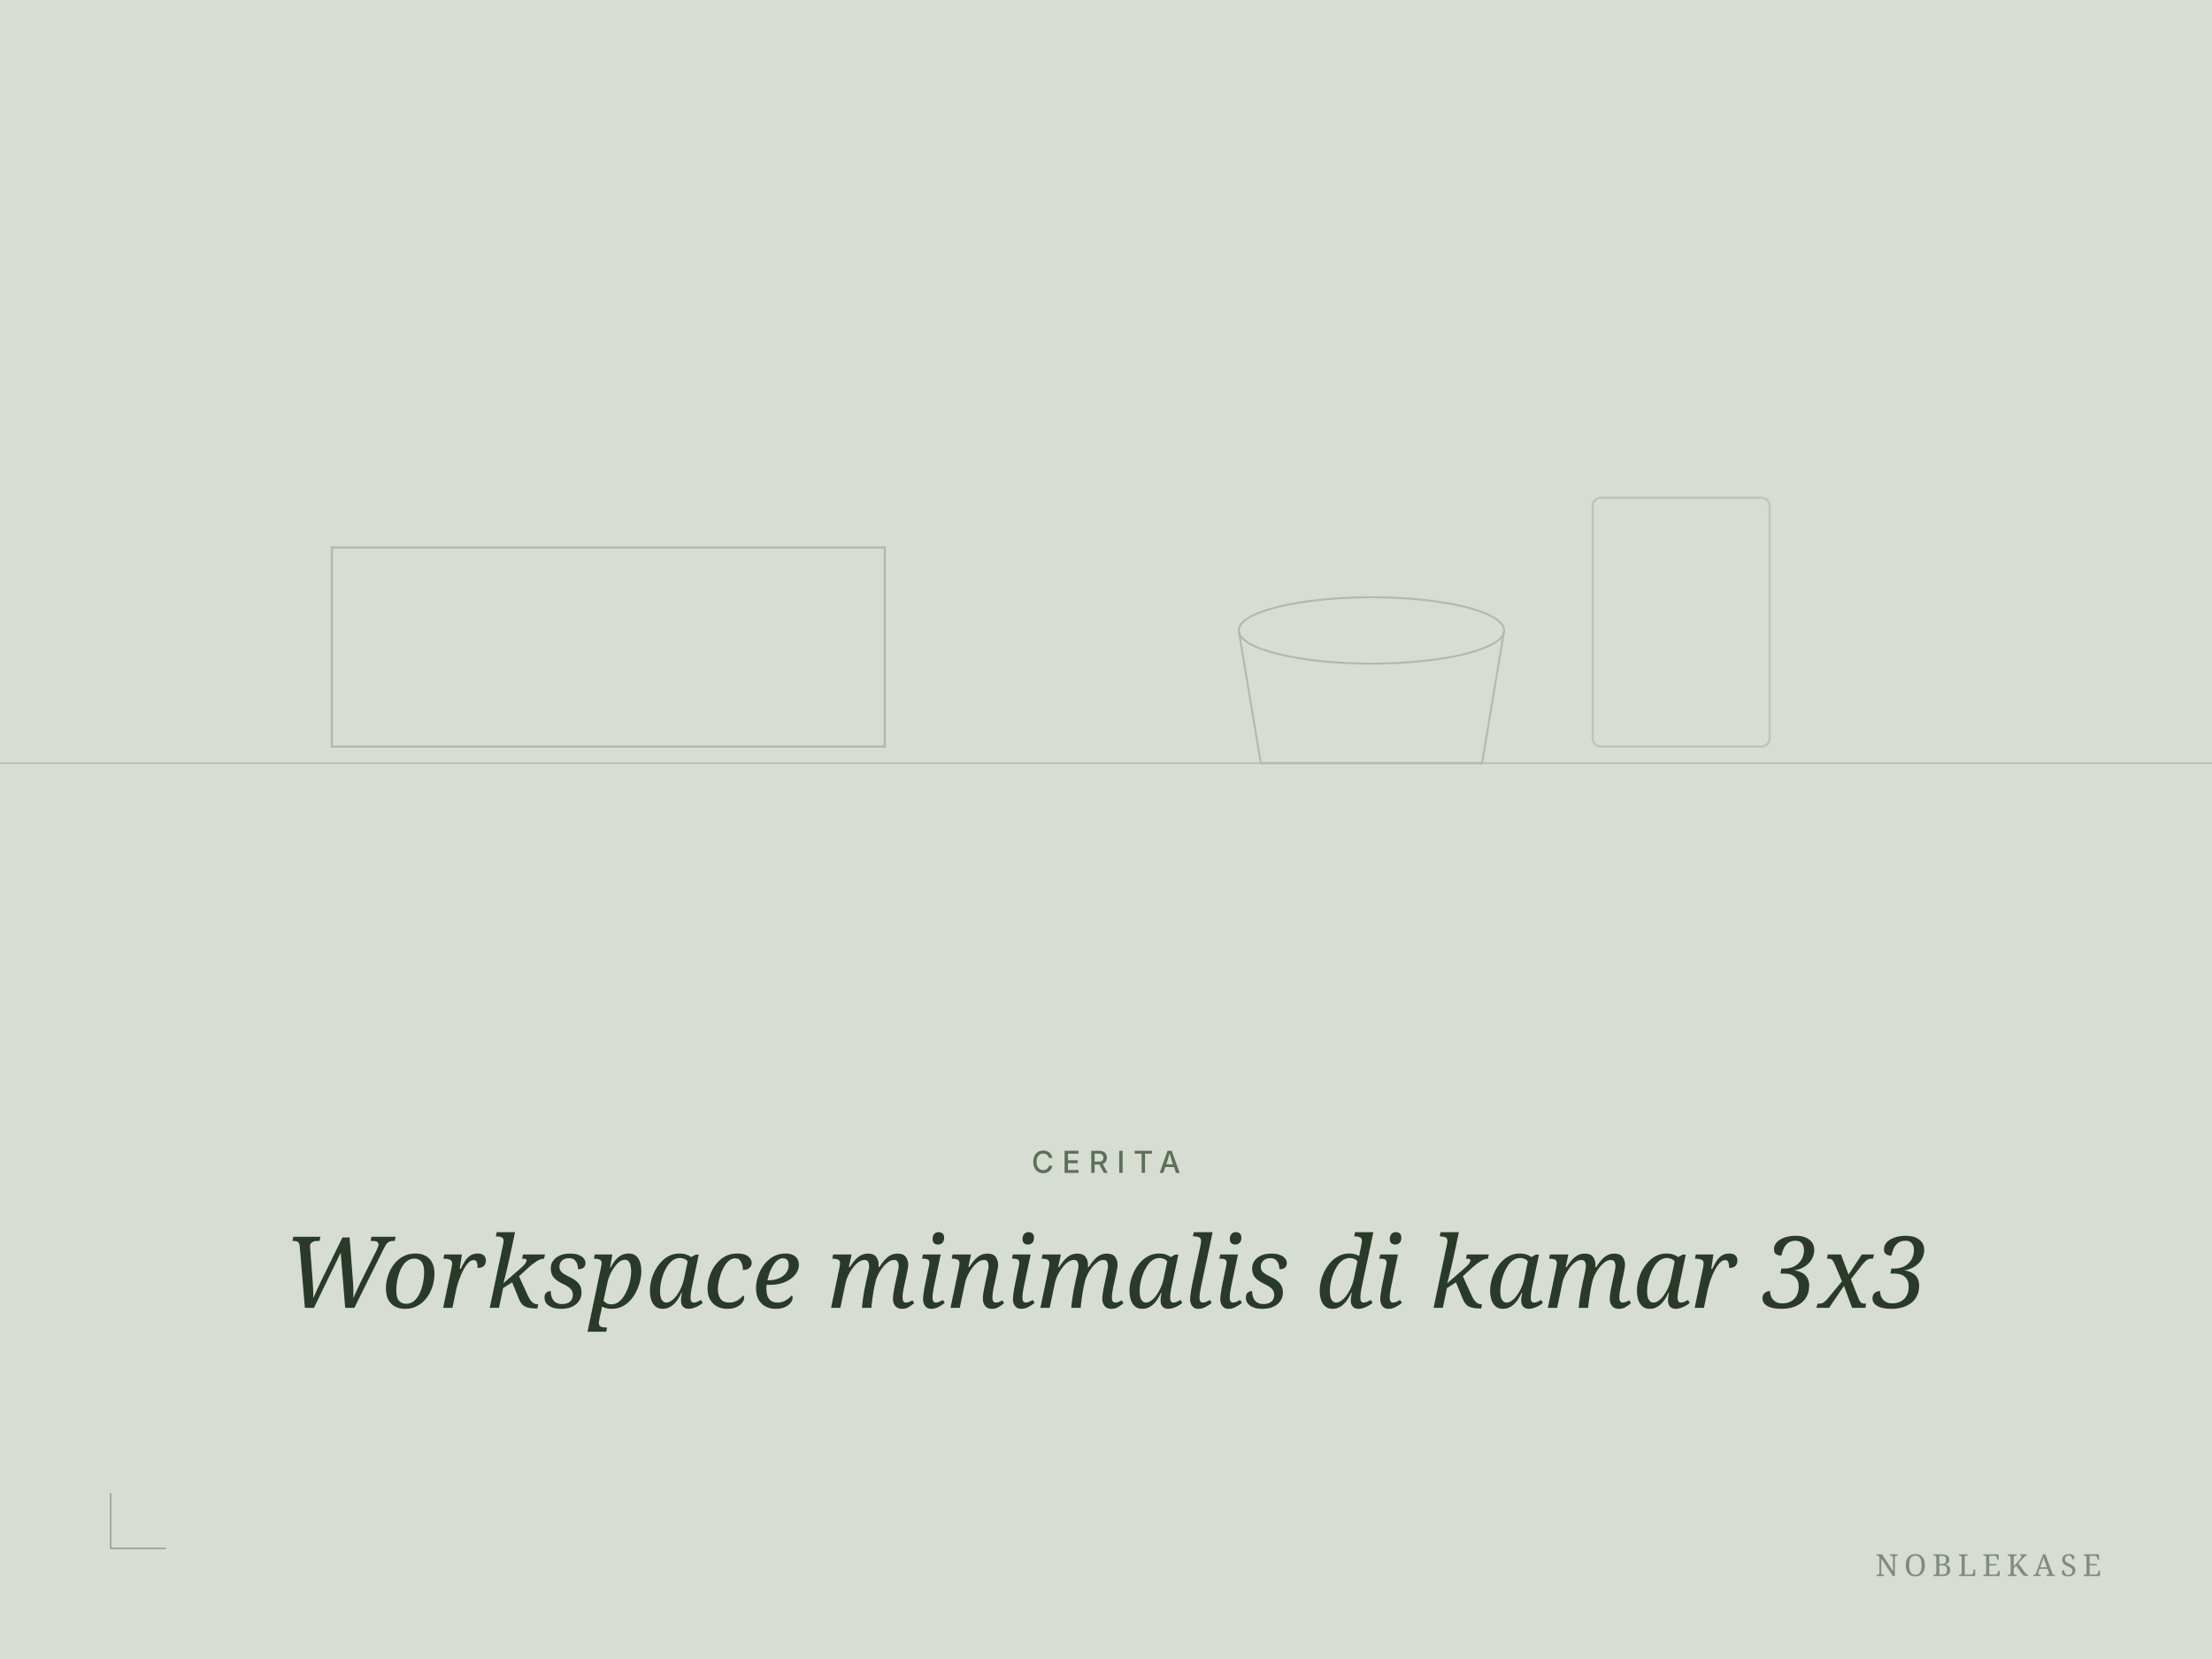
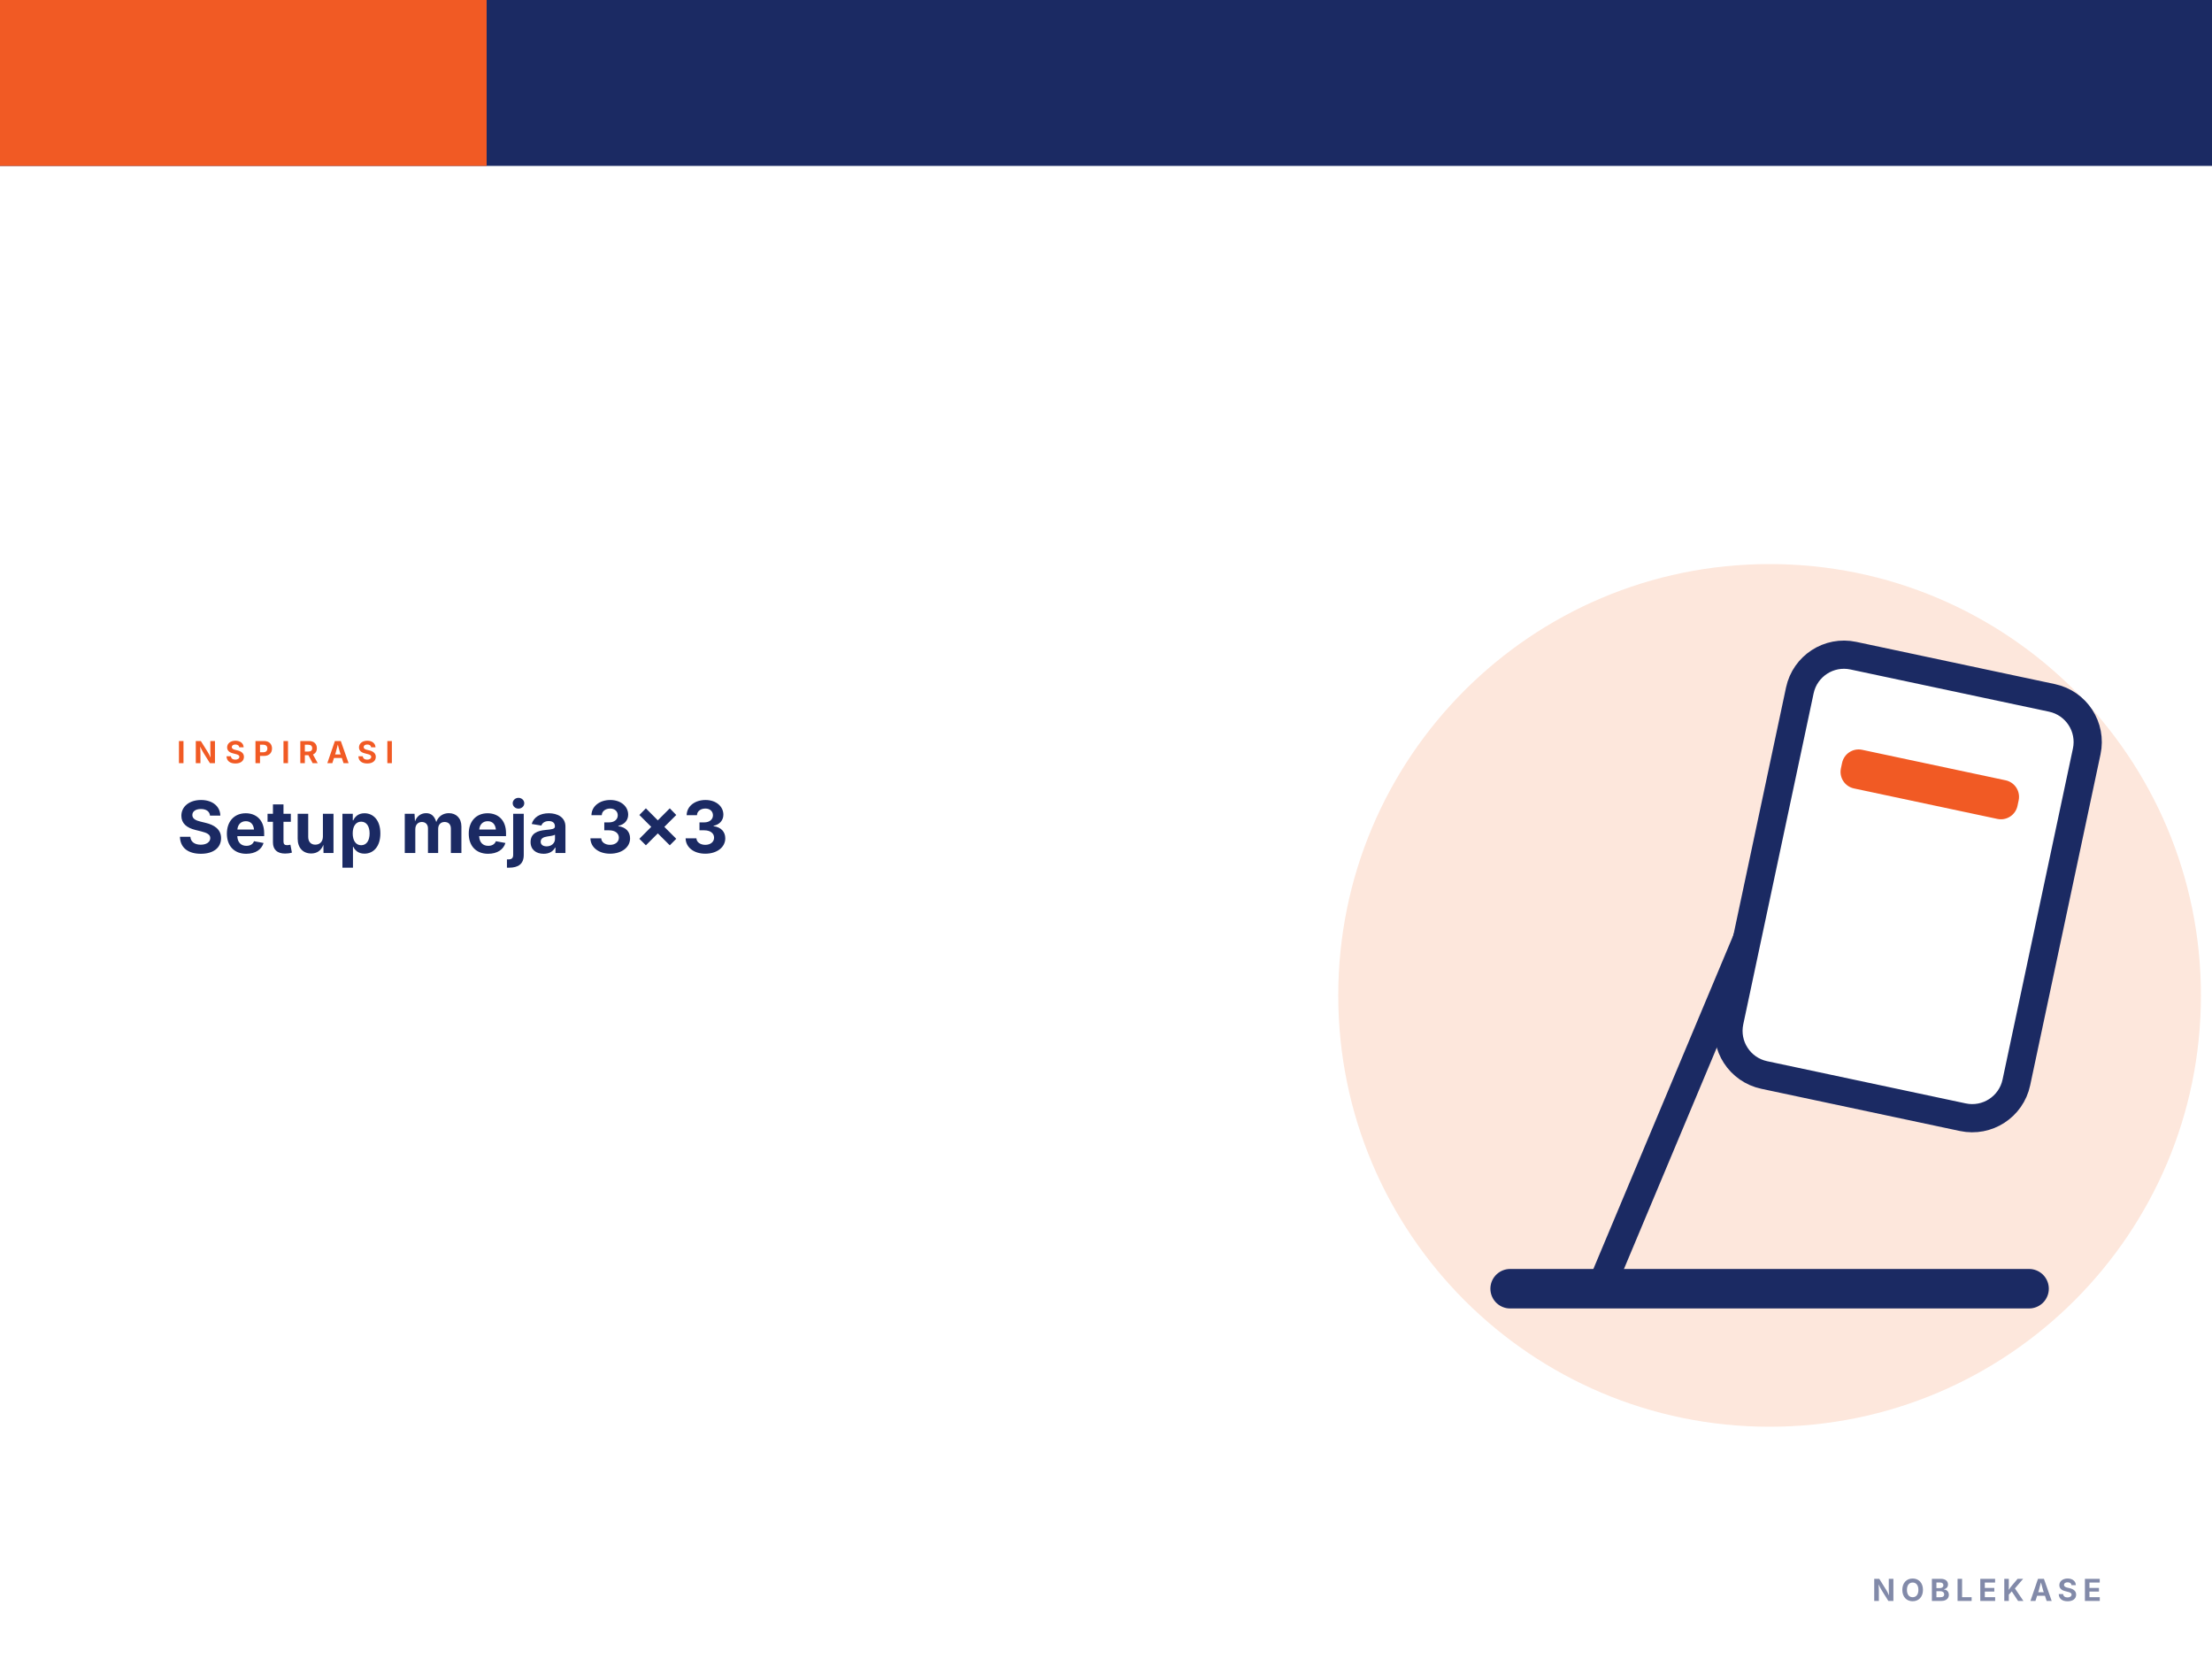
<svg xmlns="http://www.w3.org/2000/svg" viewBox="0 0 800 600" width="800" height="600">
-   <rect width="800" height="600" fill="#D7DDD3" />
-   <g transform="translate(0, -132.0)">
-     <g opacity="0.22">
-       <line x1="0" y1="408" x2="800" y2="408" stroke="#2A3A2A" stroke-width="0.5" />
-       <rect x="120.0" y="330.0" width="200.0" height="72.0" fill="none" stroke="#2A3A2A" stroke-width="0.8" />
-       <ellipse cx="496.0" cy="360.0" rx="48.0" ry="12.0" fill="none" stroke="#2A3A2A" stroke-width="0.7" />
-       <path d="M 448 360.0 L 456 408 L 536.0 408 L 544.0 360.0" fill="none" stroke="#2A3A2A" stroke-width="0.7" />
-       <rect x="576.0" y="312.0" width="64.0" height="90.0" rx="3" fill="none" stroke="#5C7058" stroke-width="0.8" />
-     </g>
+   <rect width="800" height="600" fill="#FFFFFF" />
+   <rect x="0" y="0" width="800" height="60" fill="#1B2A63" />
+   <rect x="0" y="0" width="176" height="60" fill="#F15A24" />
+   <circle cx="640.0" cy="360.0" r="156.0" fill="#FDE7DC" />
+   <g transform="translate(640.0,360.0) scale(2.04)" stroke="#1B2A63" stroke-width="5" fill="none" stroke-linejoin="round" stroke-linecap="round">
+     <path d="M-46,52 L46,52" stroke-width="7" />
+     <path d="M-30,52 L-4,-10" />
+     <path d="M-4,-10 L28,-10" />
+     <rect x="-6" y="-62" width="52" height="76" rx="8" fill="#FFFFFF" transform="rotate(12)" />
+     <rect x="4" y="-46" width="32" height="7" rx="3" fill="#F15A24" stroke="none" transform="rotate(12)" />
  </g>
-   <text x="400.0" y="424.2" text-anchor="middle" font-family="Inter, system-ui, sans-serif" font-size="11" fill="#5C7058" letter-spacing="3" font-weight="500">CERITA</text>
-   <text x="400.0" y="473.0" text-anchor="middle" font-family="Georgia, serif" font-size="36" fill="#2A3A2A" font-style="italic">Workspace minimalis di kamar 3x3</text>
-   <g transform="translate(40, 560)" opacity="0.4">
-     <line x1="0" y1="0" x2="20" y2="0" stroke="#2A3A2A" stroke-width="0.5" />
-     <line x1="0" y1="0" x2="0" y2="-20" stroke="#2A3A2A" stroke-width="0.5" />
-   </g>
-   <text x="760" y="570" text-anchor="end" font-family="Georgia, serif" font-size="11" fill="#2A3A2A" opacity="0.5" letter-spacing="2">NOBLEKASE</text>
+   <text x="64.0" y="276.0" text-anchor="start" font-family="Inter, Helvetica, Arial, sans-serif" font-size="11" font-weight="700" fill="#F15A24" letter-spacing="3">INSPIRASI</text>
+   <text x="64.0" y="308.5" text-anchor="start" font-family="Inter, Helvetica, Arial, sans-serif" font-size="26" font-weight="700" fill="#1B2A63">Setup meja 3×3</text>
+   <text x="760" y="579" text-anchor="end" font-family="Inter, Helvetica, Arial, sans-serif" font-size="11" font-weight="700" fill="#1B2A63" opacity="0.55" letter-spacing="2">NOBLEKASE</text>
</svg>
